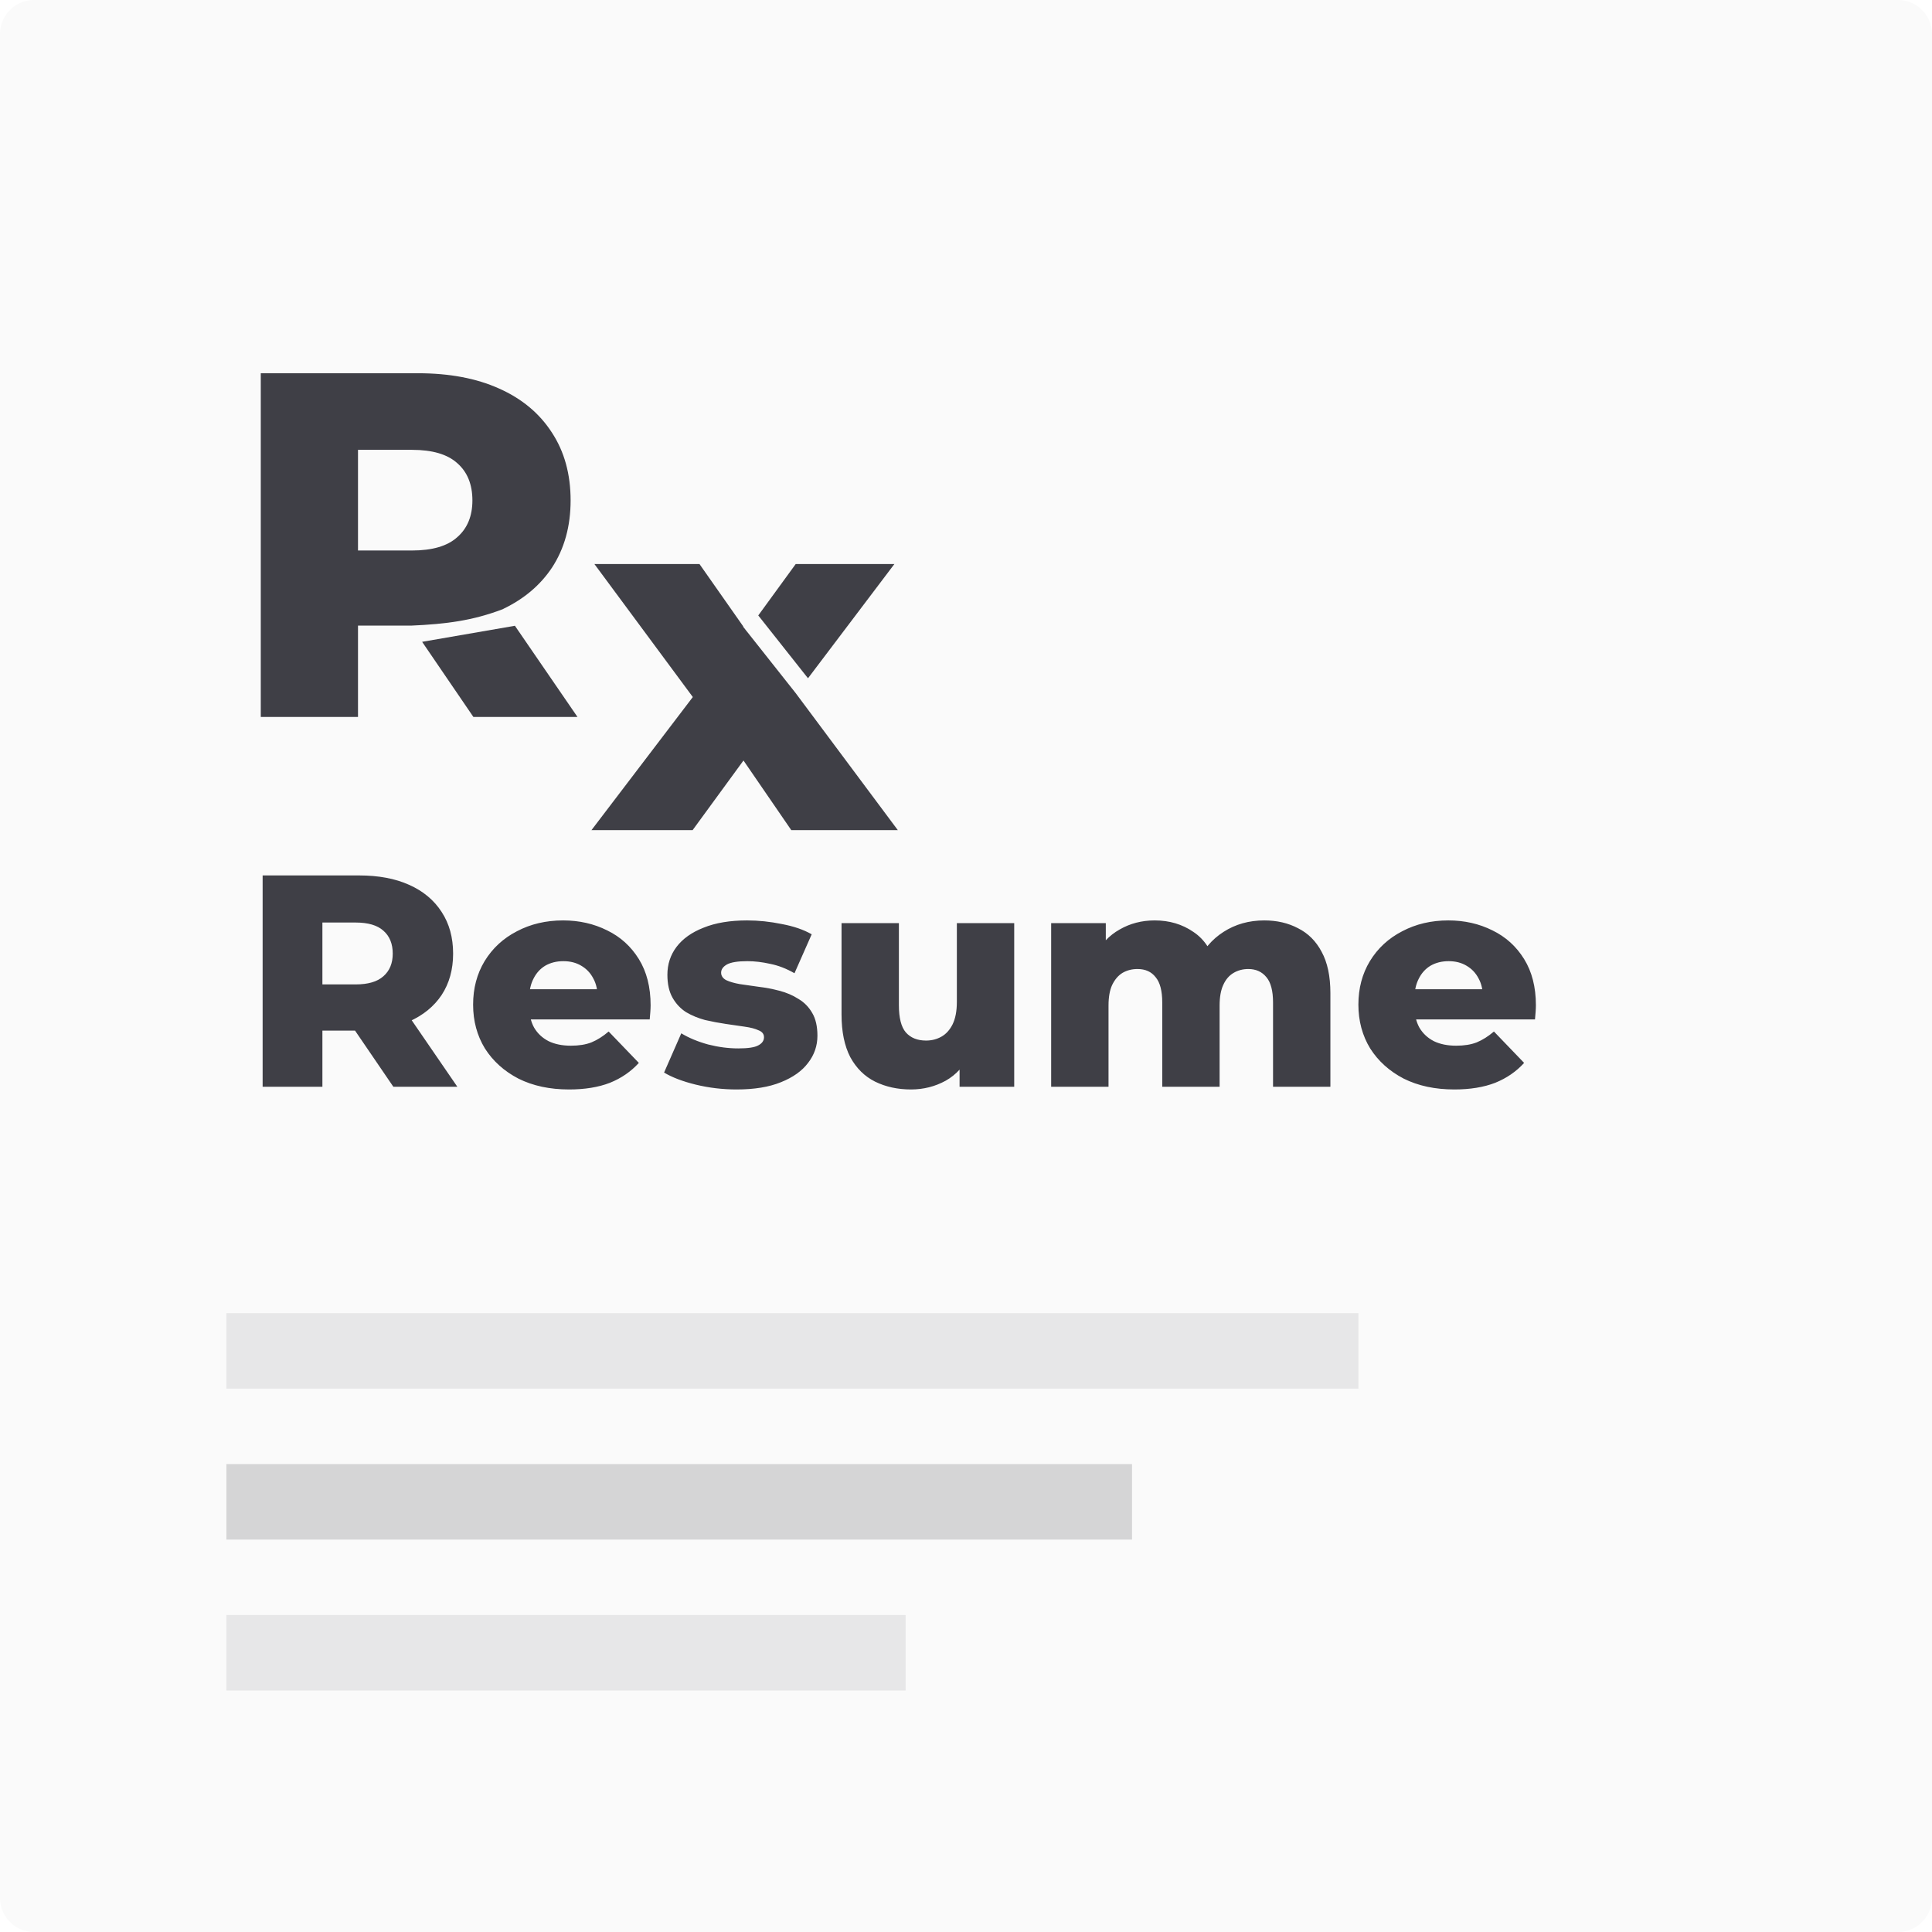
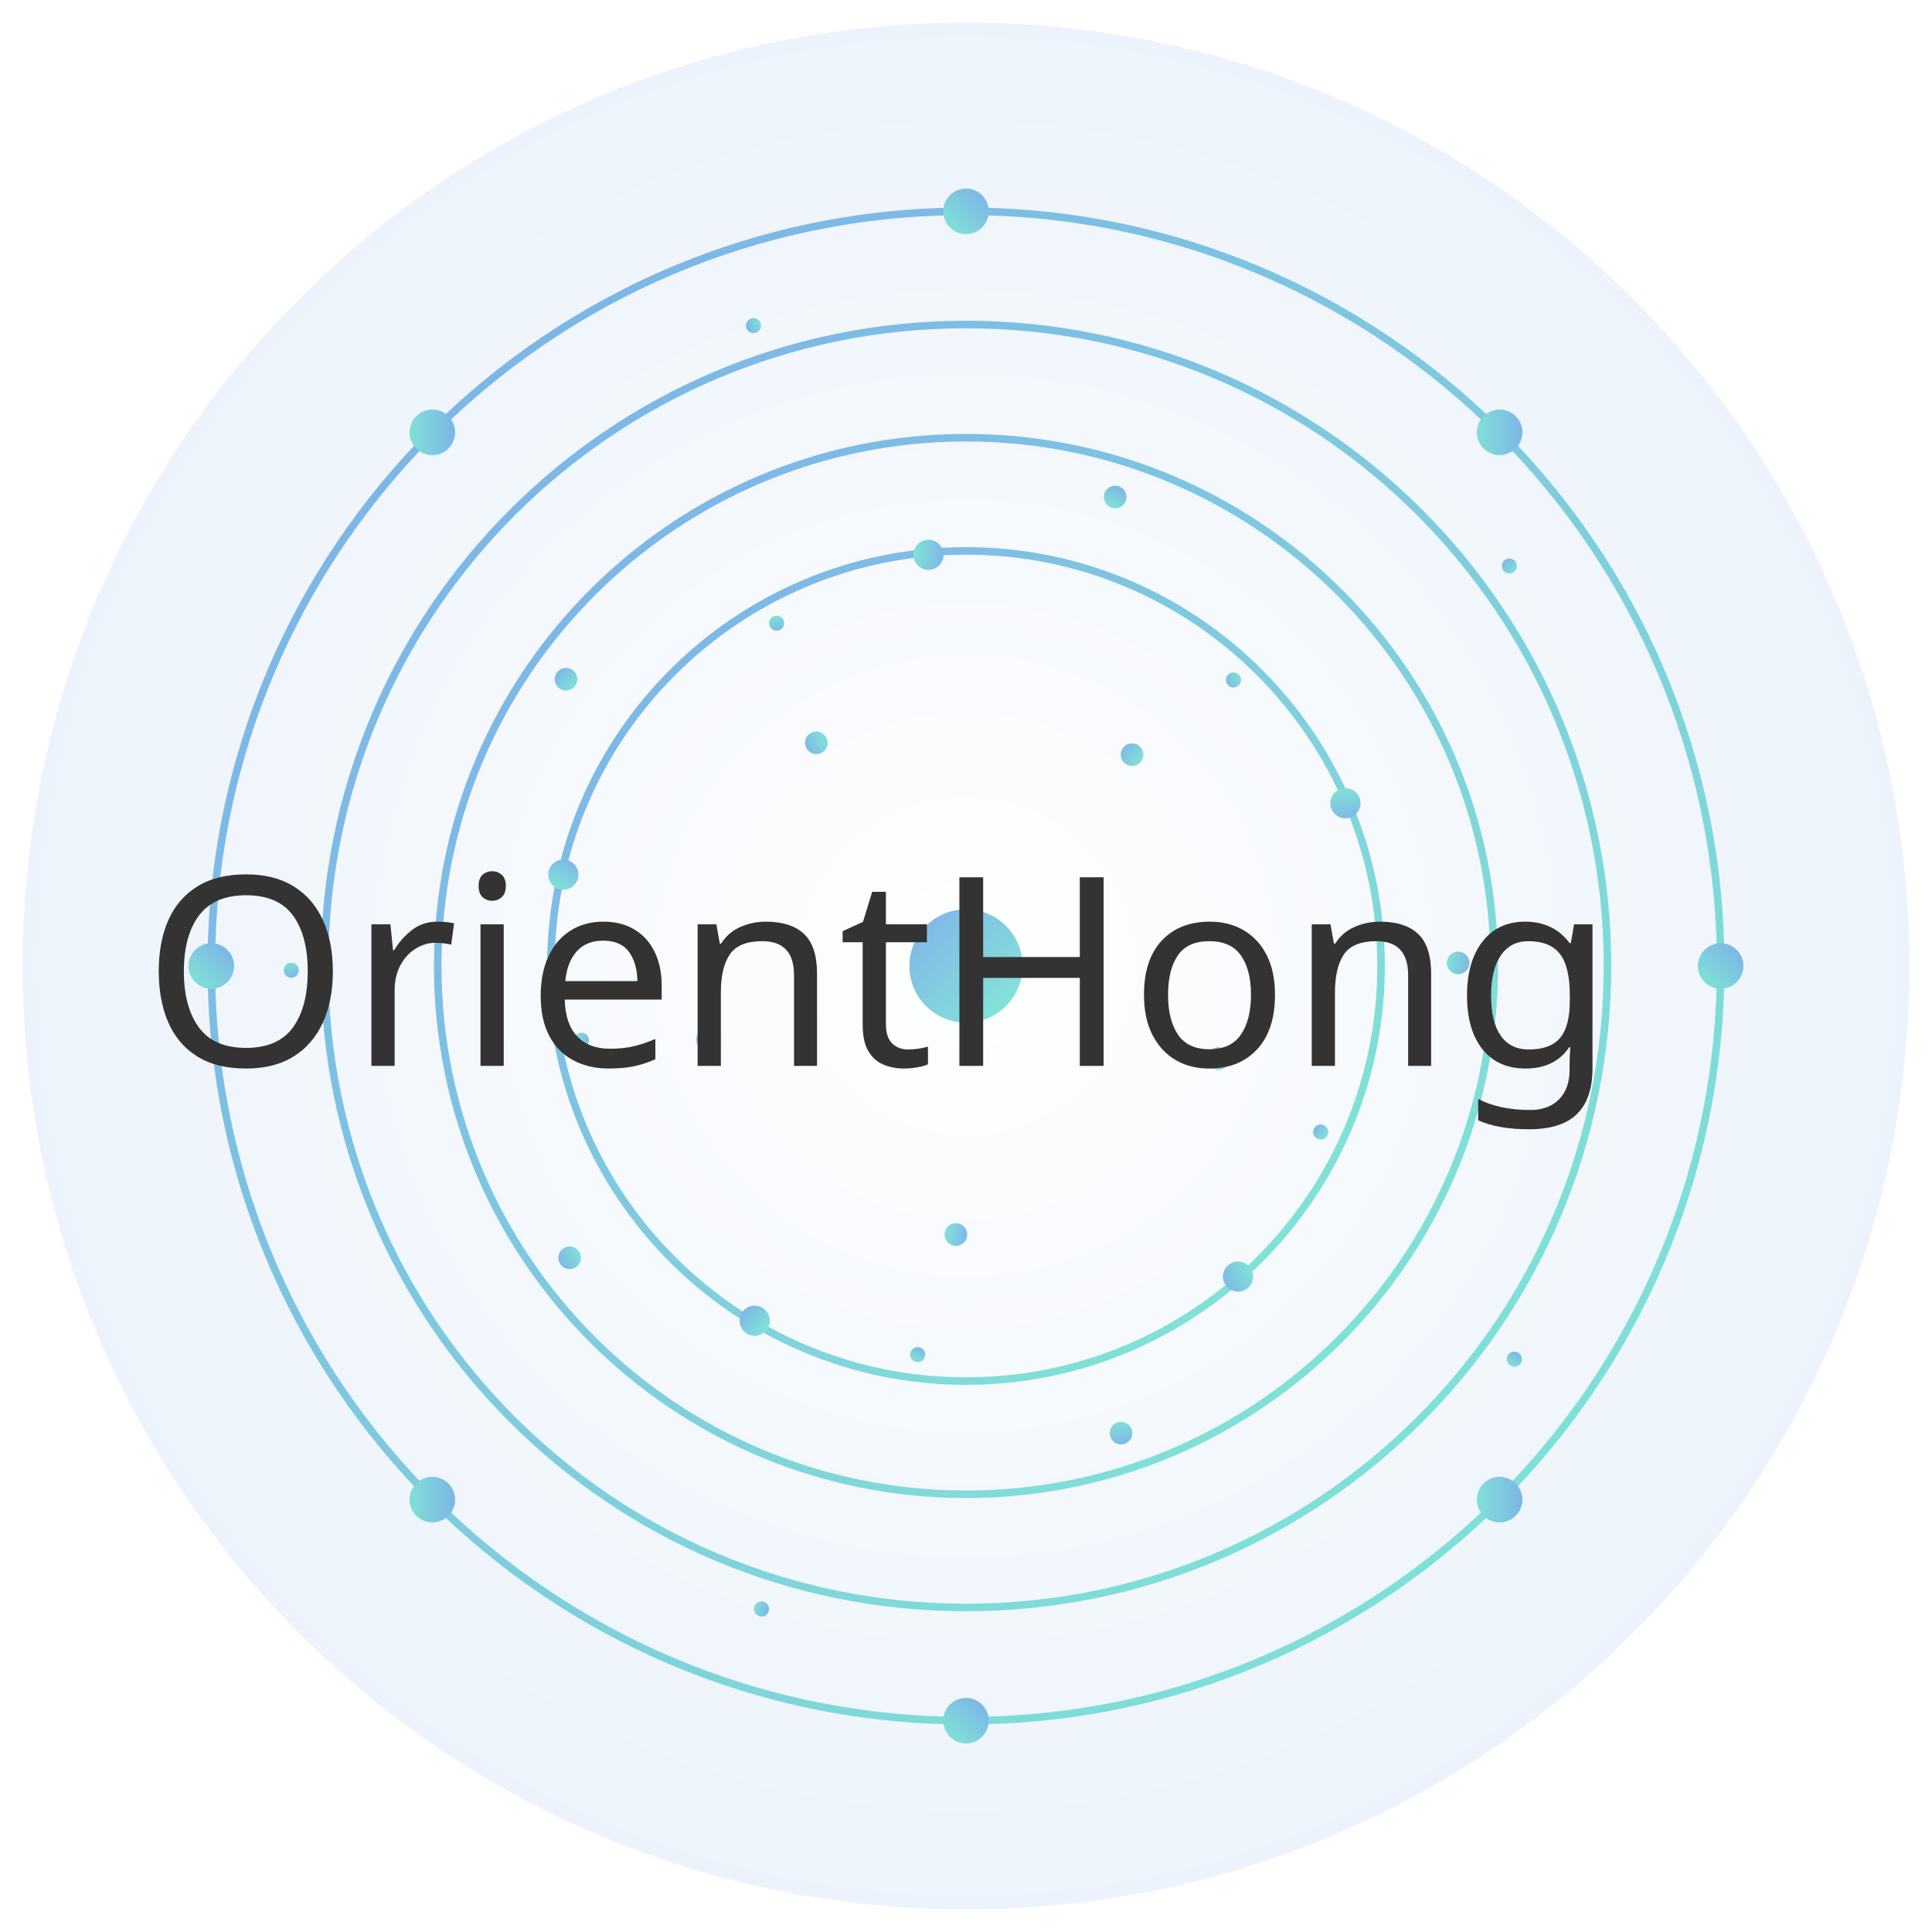
- <svg xmlns="http://www.w3.org/2000/svg" width="512" height="512" viewBox="0 0 512 512" fill="none">
-   <rect width="512" height="512" rx="9" fill="#FAFAFA" />
-   <path fill-rule="evenodd" clip-rule="evenodd" d="M183.603 184.722L156.74 220H183.545L197.032 201.54L209.701 220H237.938L211.008 183.874L211.012 183.868L210.859 183.675L205.927 177.444L197.894 167.294L197.882 167.31L197.693 167.041L196.926 166.072L196.982 166.027L185.367 149.472H157.52L183.603 184.722ZM200.948 163.099L214.127 179.749L237.027 149.472H210.872L200.948 163.099Z" fill="#3F3F46" />
-   <path fill-rule="evenodd" clip-rule="evenodd" d="M69.109 98.912V190H94.874V165.797H108.938L108.938 165.797C108.943 165.797 108.948 165.797 108.953 165.797C118.377 165.381 125.285 164.448 133.094 161.494C133.195 161.455 133.296 161.417 133.397 161.378L133.382 161.356C138.893 158.705 143.19 155.066 146.273 150.442C149.569 145.41 151.218 139.468 151.218 132.615C151.218 125.675 149.569 119.689 146.273 114.658C142.976 109.539 138.292 105.636 132.219 102.946C126.234 100.257 119.077 98.912 110.749 98.912H69.109ZM136.456 165.836L111.867 170.09L125.453 190H153.039L136.456 165.836ZM94.874 145.888H109.187C114.566 145.888 118.556 144.716 121.159 142.374C123.848 140.032 125.193 136.779 125.193 132.615C125.193 128.364 123.848 125.068 121.159 122.725C118.556 120.383 114.566 119.212 109.187 119.212H94.874V145.888Z" fill="#3F3F46" />
-   <path d="M69.6 288V232H95.2C100.32 232 104.72 232.827 108.4 234.48C112.133 236.133 115.013 238.533 117.04 241.68C119.067 244.773 120.08 248.453 120.08 252.72C120.08 256.933 119.067 260.587 117.04 263.68C115.013 266.72 112.133 269.067 108.4 270.72C104.72 272.32 100.32 273.12 95.2 273.12H78.4L85.44 266.48V288H69.6ZM104.24 288L90.32 267.6H107.2L121.2 288H104.24ZM85.44 268.16L78.4 260.88H94.24C97.547 260.88 100 260.16 101.6 258.72C103.253 257.28 104.08 255.28 104.08 252.72C104.08 250.107 103.253 248.08 101.6 246.64C100 245.2 97.547 244.48 94.24 244.48H78.4L85.44 237.2V268.16ZM150.819 288.72C145.699 288.72 141.219 287.76 137.379 285.84C133.592 283.867 130.632 281.2 128.499 277.84C126.419 274.427 125.379 270.56 125.379 266.24C125.379 261.92 126.392 258.08 128.419 254.72C130.499 251.307 133.352 248.667 136.979 246.8C140.605 244.88 144.685 243.92 149.219 243.92C153.485 243.92 157.379 244.8 160.899 246.56C164.419 248.267 167.219 250.8 169.299 254.16C171.379 257.52 172.419 261.6 172.419 266.4C172.419 266.933 172.392 267.547 172.339 268.24C172.285 268.933 172.232 269.573 172.179 270.16H137.859V262.16H164.099L158.339 264.4C158.392 262.427 158.019 260.72 157.219 259.28C156.472 257.84 155.405 256.72 154.019 255.92C152.685 255.12 151.112 254.72 149.299 254.72C147.485 254.72 145.885 255.12 144.499 255.92C143.165 256.72 142.125 257.867 141.379 259.36C140.632 260.8 140.259 262.507 140.259 264.48V266.8C140.259 268.933 140.685 270.773 141.539 272.32C142.445 273.867 143.725 275.067 145.379 275.92C147.032 276.72 149.005 277.12 151.299 277.12C153.432 277.12 155.245 276.827 156.739 276.24C158.285 275.6 159.805 274.64 161.299 273.36L169.299 281.68C167.219 283.973 164.659 285.733 161.619 286.96C158.579 288.133 154.979 288.72 150.819 288.72ZM195.187 288.72C191.507 288.72 187.907 288.293 184.387 287.44C180.92 286.587 178.12 285.52 175.987 284.24L180.547 273.84C182.574 275.067 184.947 276.053 187.667 276.8C190.387 277.493 193.054 277.84 195.667 277.84C198.227 277.84 199.987 277.573 200.947 277.04C201.96 276.507 202.467 275.787 202.467 274.88C202.467 274.027 201.987 273.413 201.027 273.04C200.12 272.613 198.894 272.293 197.347 272.08C195.854 271.867 194.2 271.627 192.387 271.36C190.574 271.093 188.734 270.747 186.867 270.32C185.054 269.84 183.374 269.147 181.827 268.24C180.334 267.28 179.134 266 178.227 264.4C177.32 262.8 176.867 260.773 176.867 258.32C176.867 255.547 177.667 253.093 179.267 250.96C180.92 248.773 183.32 247.067 186.467 245.84C189.614 244.56 193.454 243.92 197.987 243.92C201.027 243.92 204.094 244.24 207.187 244.88C210.334 245.467 212.974 246.373 215.107 247.6L210.547 257.92C208.414 256.693 206.28 255.867 204.147 255.44C202.014 254.96 199.987 254.72 198.067 254.72C195.507 254.72 193.694 255.013 192.627 255.6C191.614 256.187 191.107 256.907 191.107 257.76C191.107 258.613 191.56 259.28 192.467 259.76C193.374 260.187 194.574 260.533 196.067 260.8C197.614 261.013 199.294 261.253 201.107 261.52C202.92 261.733 204.734 262.08 206.547 262.56C208.414 263.04 210.094 263.76 211.587 264.72C213.134 265.627 214.36 266.88 215.267 268.48C216.174 270.027 216.627 272.027 216.627 274.48C216.627 277.147 215.8 279.547 214.147 281.68C212.547 283.813 210.147 285.52 206.947 286.8C203.8 288.08 199.88 288.72 195.187 288.72ZM241.417 288.72C237.897 288.72 234.724 288.027 231.897 286.64C229.124 285.253 226.937 283.093 225.337 280.16C223.79 277.173 223.017 273.413 223.017 268.88V244.64H238.217V266.4C238.217 269.76 238.83 272.16 240.057 273.6C241.337 275.04 243.124 275.76 245.417 275.76C246.91 275.76 248.27 275.413 249.497 274.72C250.724 274.027 251.71 272.933 252.457 271.44C253.204 269.893 253.577 267.92 253.577 265.52V244.64H268.777V288H254.297V275.76L257.097 279.2C255.604 282.4 253.444 284.8 250.617 286.4C247.79 287.947 244.724 288.72 241.417 288.72ZM335.048 243.92C338.408 243.92 341.394 244.613 344.008 246C346.674 247.333 348.754 249.413 350.248 252.24C351.794 255.067 352.568 258.72 352.568 263.2V288H337.368V265.68C337.368 262.587 336.781 260.347 335.608 258.96C334.434 257.52 332.834 256.8 330.808 256.8C329.368 256.8 328.061 257.147 326.888 257.84C325.714 258.533 324.808 259.6 324.168 261.04C323.528 262.427 323.208 264.24 323.208 266.48V288H308.008V265.68C308.008 262.587 307.421 260.347 306.248 258.96C305.128 257.52 303.528 256.8 301.448 256.8C299.954 256.8 298.621 257.147 297.448 257.84C296.328 258.533 295.421 259.6 294.728 261.04C294.088 262.427 293.768 264.24 293.768 266.48V288H278.568V244.64H293.048V256.72L290.168 253.28C291.768 250.187 293.954 247.867 296.728 246.32C299.501 244.72 302.594 243.92 306.008 243.92C309.901 243.92 313.314 244.933 316.248 246.96C319.234 248.933 321.234 252.027 322.248 256.24L317.288 255.2C318.834 251.68 321.154 248.933 324.248 246.96C327.394 244.933 330.994 243.92 335.048 243.92ZM385.428 288.72C380.308 288.72 375.828 287.76 371.988 285.84C368.201 283.867 365.241 281.2 363.108 277.84C361.028 274.427 359.988 270.56 359.988 266.24C359.988 261.92 361.001 258.08 363.028 254.72C365.108 251.307 367.961 248.667 371.588 246.8C375.215 244.88 379.295 243.92 383.828 243.92C388.095 243.92 391.988 244.8 395.508 246.56C399.028 248.267 401.828 250.8 403.908 254.16C405.988 257.52 407.028 261.6 407.028 266.4C407.028 266.933 407.001 267.547 406.948 268.24C406.895 268.933 406.841 269.573 406.788 270.16H372.468V262.16H398.708L392.948 264.4C393.001 262.427 392.628 260.72 391.828 259.28C391.081 257.84 390.015 256.72 388.628 255.92C387.295 255.12 385.721 254.72 383.908 254.72C382.095 254.72 380.495 255.12 379.108 255.92C377.775 256.72 376.735 257.867 375.988 259.36C375.241 260.8 374.868 262.507 374.868 264.48V266.8C374.868 268.933 375.295 270.773 376.148 272.32C377.055 273.867 378.335 275.067 379.988 275.92C381.641 276.72 383.615 277.12 385.908 277.12C388.041 277.12 389.855 276.827 391.348 276.24C392.895 275.6 394.415 274.64 395.908 273.36L403.908 281.68C401.828 283.973 399.268 285.733 396.228 286.96C393.188 288.133 389.588 288.72 385.428 288.72Z" fill="#3F3F46" />
-   <line opacity="0.1" x1="60" y1="358" x2="360" y2="358" stroke="#3F3F46" stroke-width="20" stroke-miterlimit="16" />
-   <line opacity="0.2" x1="60" y1="398" x2="300" y2="398" stroke="#3F3F46" stroke-width="20" stroke-miterlimit="16" />
-   <line opacity="0.1" x1="60" y1="438" x2="240" y2="438" stroke="#3F3F46" stroke-width="20" stroke-miterlimit="16" />
+ <svg xmlns="http://www.w3.org/2000/svg" viewBox="0 0 512 512">
+   <defs>
+     <linearGradient id="grad1" x1="0%" y1="0%" x2="100%" y2="100%">
+       <stop offset="0" style="stop-color:#4a90e2;stop-opacity:1" />
+       <stop offset="1" style="stop-color:#50e3c2;stop-opacity:1" />
+     </linearGradient>
+     <radialGradient id="grad2" cx="50%" cy="50%" r="50%">
+       <stop offset="0" style="stop-color:#ffffff;stop-opacity:0.1" />
+       <stop offset="1" style="stop-color:#4a90e2;stop-opacity:0.1" />
+     </radialGradient>
+   </defs>
+   <circle cx="256" cy="256" r="250" fill="url(#grad2)" />
+   <g opacity="0.7">
+     <circle cx="256" cy="256" r="200" fill="none" stroke="url(#grad1)" stroke-width="2" />
+     <circle cx="256" cy="256" r="170" fill="none" stroke="url(#grad1)" stroke-width="2" />
+     <circle cx="256" cy="256" r="140" fill="none" stroke="url(#grad1)" stroke-width="2" />
+     <circle cx="256" cy="256" r="110" fill="none" stroke="url(#grad1)" stroke-width="2" />
+     <g id="radialLines">
+       <line x1="256" y1="256" x2="456" y2="256" stroke="url(#grad1)" stroke-width="1.5" />
+       <line x1="256" y1="256" x2="56" y2="256" stroke="url(#grad1)" stroke-width="1.5" />
+       <line x1="256" y1="256" x2="256" y2="456" stroke="url(#grad1)" stroke-width="1.5" />
+       <line x1="256" y1="256" x2="256" y2="56" stroke="url(#grad1)" stroke-width="1.5" />
+     </g>
+     <g transform="matrix(0.7071068, 0.7071068, -0.7071068, 0.7071068, 256, -106.0387)">
+       <line x1="256" y1="256" x2="456" y2="256" stroke="url(#grad1)" stroke-width="1.5" />
+       <line x1="256" y1="256" x2="56" y2="256" stroke="url(#grad1)" stroke-width="1.5" />
+       <line x1="256" y1="256" x2="256" y2="456" stroke="url(#grad1)" stroke-width="1.5" />
+       <line x1="256" y1="256" x2="256" y2="56" stroke="url(#grad1)" stroke-width="1.5" />
+     </g>
+     <g transform="matrix(0, 1, -1, 0, 512, 0)">
+       <line x1="256" y1="256" x2="456" y2="256" stroke="url(#grad1)" stroke-width="1.5" />
+       <line x1="256" y1="256" x2="56" y2="256" stroke="url(#grad1)" stroke-width="1.5" />
+       <line x1="256" y1="256" x2="256" y2="456" stroke="url(#grad1)" stroke-width="1.5" />
+       <line x1="256" y1="256" x2="256" y2="56" stroke="url(#grad1)" stroke-width="1.5" />
+     </g>
+     <g transform="matrix(-0.7071068, 0.7071068, -0.7071068, -0.7071068, 618.0387, 256)">
+       <line x1="256" y1="256" x2="456" y2="256" stroke="url(#grad1)" stroke-width="1.5" />
+       <line x1="256" y1="256" x2="56" y2="256" stroke="url(#grad1)" stroke-width="1.5" />
+       <line x1="256" y1="256" x2="256" y2="456" stroke="url(#grad1)" stroke-width="1.5" />
+       <line x1="256" y1="256" x2="256" y2="56" stroke="url(#grad1)" stroke-width="1.5" />
+     </g>
+     <g id="nodes">
+       <circle cx="456" cy="256" r="6" fill="url(#grad1)" />
+       <circle cx="56" cy="256" r="6" fill="url(#grad1)" />
+       <circle cx="256" cy="456" r="6" fill="url(#grad1)" />
+       <circle cx="256" cy="56" r="6" fill="url(#grad1)" />
+     </g>
+     <g transform="matrix(0.7071068, 0.7071068, -0.7071068, 0.7071068, 256, -106.0387)">
+       <circle cx="456" cy="256" r="6" fill="url(#grad1)" />
+       <circle cx="56" cy="256" r="6" fill="url(#grad1)" />
+       <circle cx="256" cy="456" r="6" fill="url(#grad1)" />
+       <circle cx="256" cy="56" r="6" fill="url(#grad1)" />
+     </g>
+     <g transform="matrix(0, 1, -1, 0, 512, 0)">
+       <circle cx="456" cy="256" r="6" fill="url(#grad1)" />
+       <circle cx="56" cy="256" r="6" fill="url(#grad1)" />
+       <circle cx="256" cy="456" r="6" fill="url(#grad1)" />
+       <circle cx="256" cy="56" r="6" fill="url(#grad1)" />
+     </g>
+     <g transform="matrix(-0.7071068, 0.7071068, -0.7071068, -0.7071068, 618.0387, 256)">
+       <circle cx="456" cy="256" r="6" fill="url(#grad1)" />
+       <circle cx="56" cy="256" r="6" fill="url(#grad1)" />
+       <circle cx="256" cy="456" r="6" fill="url(#grad1)" />
+       <circle cx="256" cy="56" r="6" fill="url(#grad1)" />
+     </g>
+     <circle cx="256" cy="256" r="15" fill="url(#grad1)" />
+     <g id="particles">
+       <circle cx="300" cy="200" r="3" fill="url(#grad1)" />
+       <circle cx="350" cy="300" r="2" fill="url(#grad1)" />
+       <circle cx="200" cy="350" r="4" fill="url(#grad1)" />
+       <circle cx="150" cy="180" r="3" fill="url(#grad1)" />
+       <circle cx="400" cy="150" r="2" fill="url(#grad1)" />
+     </g>
+     <g transform="matrix(0.309017, 0.9510565, -0.9510565, 0.309017, 420.3621, -66.57882)">
+       <circle cx="300" cy="200" r="3" fill="url(#grad1)" />
+       <circle cx="350" cy="300" r="2" fill="url(#grad1)" />
+       <circle cx="200" cy="350" r="4" fill="url(#grad1)" />
+       <circle cx="150" cy="180" r="3" fill="url(#grad1)" />
+       <circle cx="400" cy="150" r="2" fill="url(#grad1)" />
+     </g>
+     <g transform="matrix(-0.809017, 0.5877853, -0.5877853, -0.809017, 613.5814, 312.6353)">
+       <circle cx="300" cy="200" r="3" fill="url(#grad1)" />
+       <circle cx="350" cy="300" r="2" fill="url(#grad1)" />
+       <circle cx="200" cy="350" r="4" fill="url(#grad1)" />
+       <circle cx="150" cy="180" r="3" fill="url(#grad1)" />
+       <circle cx="400" cy="150" r="2" fill="url(#grad1)" />
+     </g>
+     <g transform="matrix(-0.809017, -0.5877853, 0.5877853, -0.809017, 312.6353, 613.5814)">
+       <circle cx="300" cy="200" r="3" fill="url(#grad1)" />
+       <circle cx="350" cy="300" r="2" fill="url(#grad1)" />
+       <circle cx="200" cy="350" r="4" fill="url(#grad1)" />
+       <circle cx="150" cy="180" r="3" fill="url(#grad1)" />
+       <circle cx="400" cy="150" r="2" fill="url(#grad1)" />
+     </g>
+     <g transform="matrix(0.309017, -0.9510565, 0.9510565, 0.309017, -66.57882, 420.3621)">
+       <circle cx="300" cy="200" r="3" fill="url(#grad1)" />
+       <circle cx="350" cy="300" r="2" fill="url(#grad1)" />
+       <circle cx="200" cy="350" r="4" fill="url(#grad1)" />
+       <circle cx="150" cy="180" r="3" fill="url(#grad1)" />
+       <circle cx="400" cy="150" r="2" fill="url(#grad1)" />
+     </g>
+   </g>
+   <text style="fill: rgb(51, 51, 51); font-family: 'Arial Black'; font-size: 70px; white-space: pre;" x="37.803" y="282.465">OrientHong</text>
</svg>
